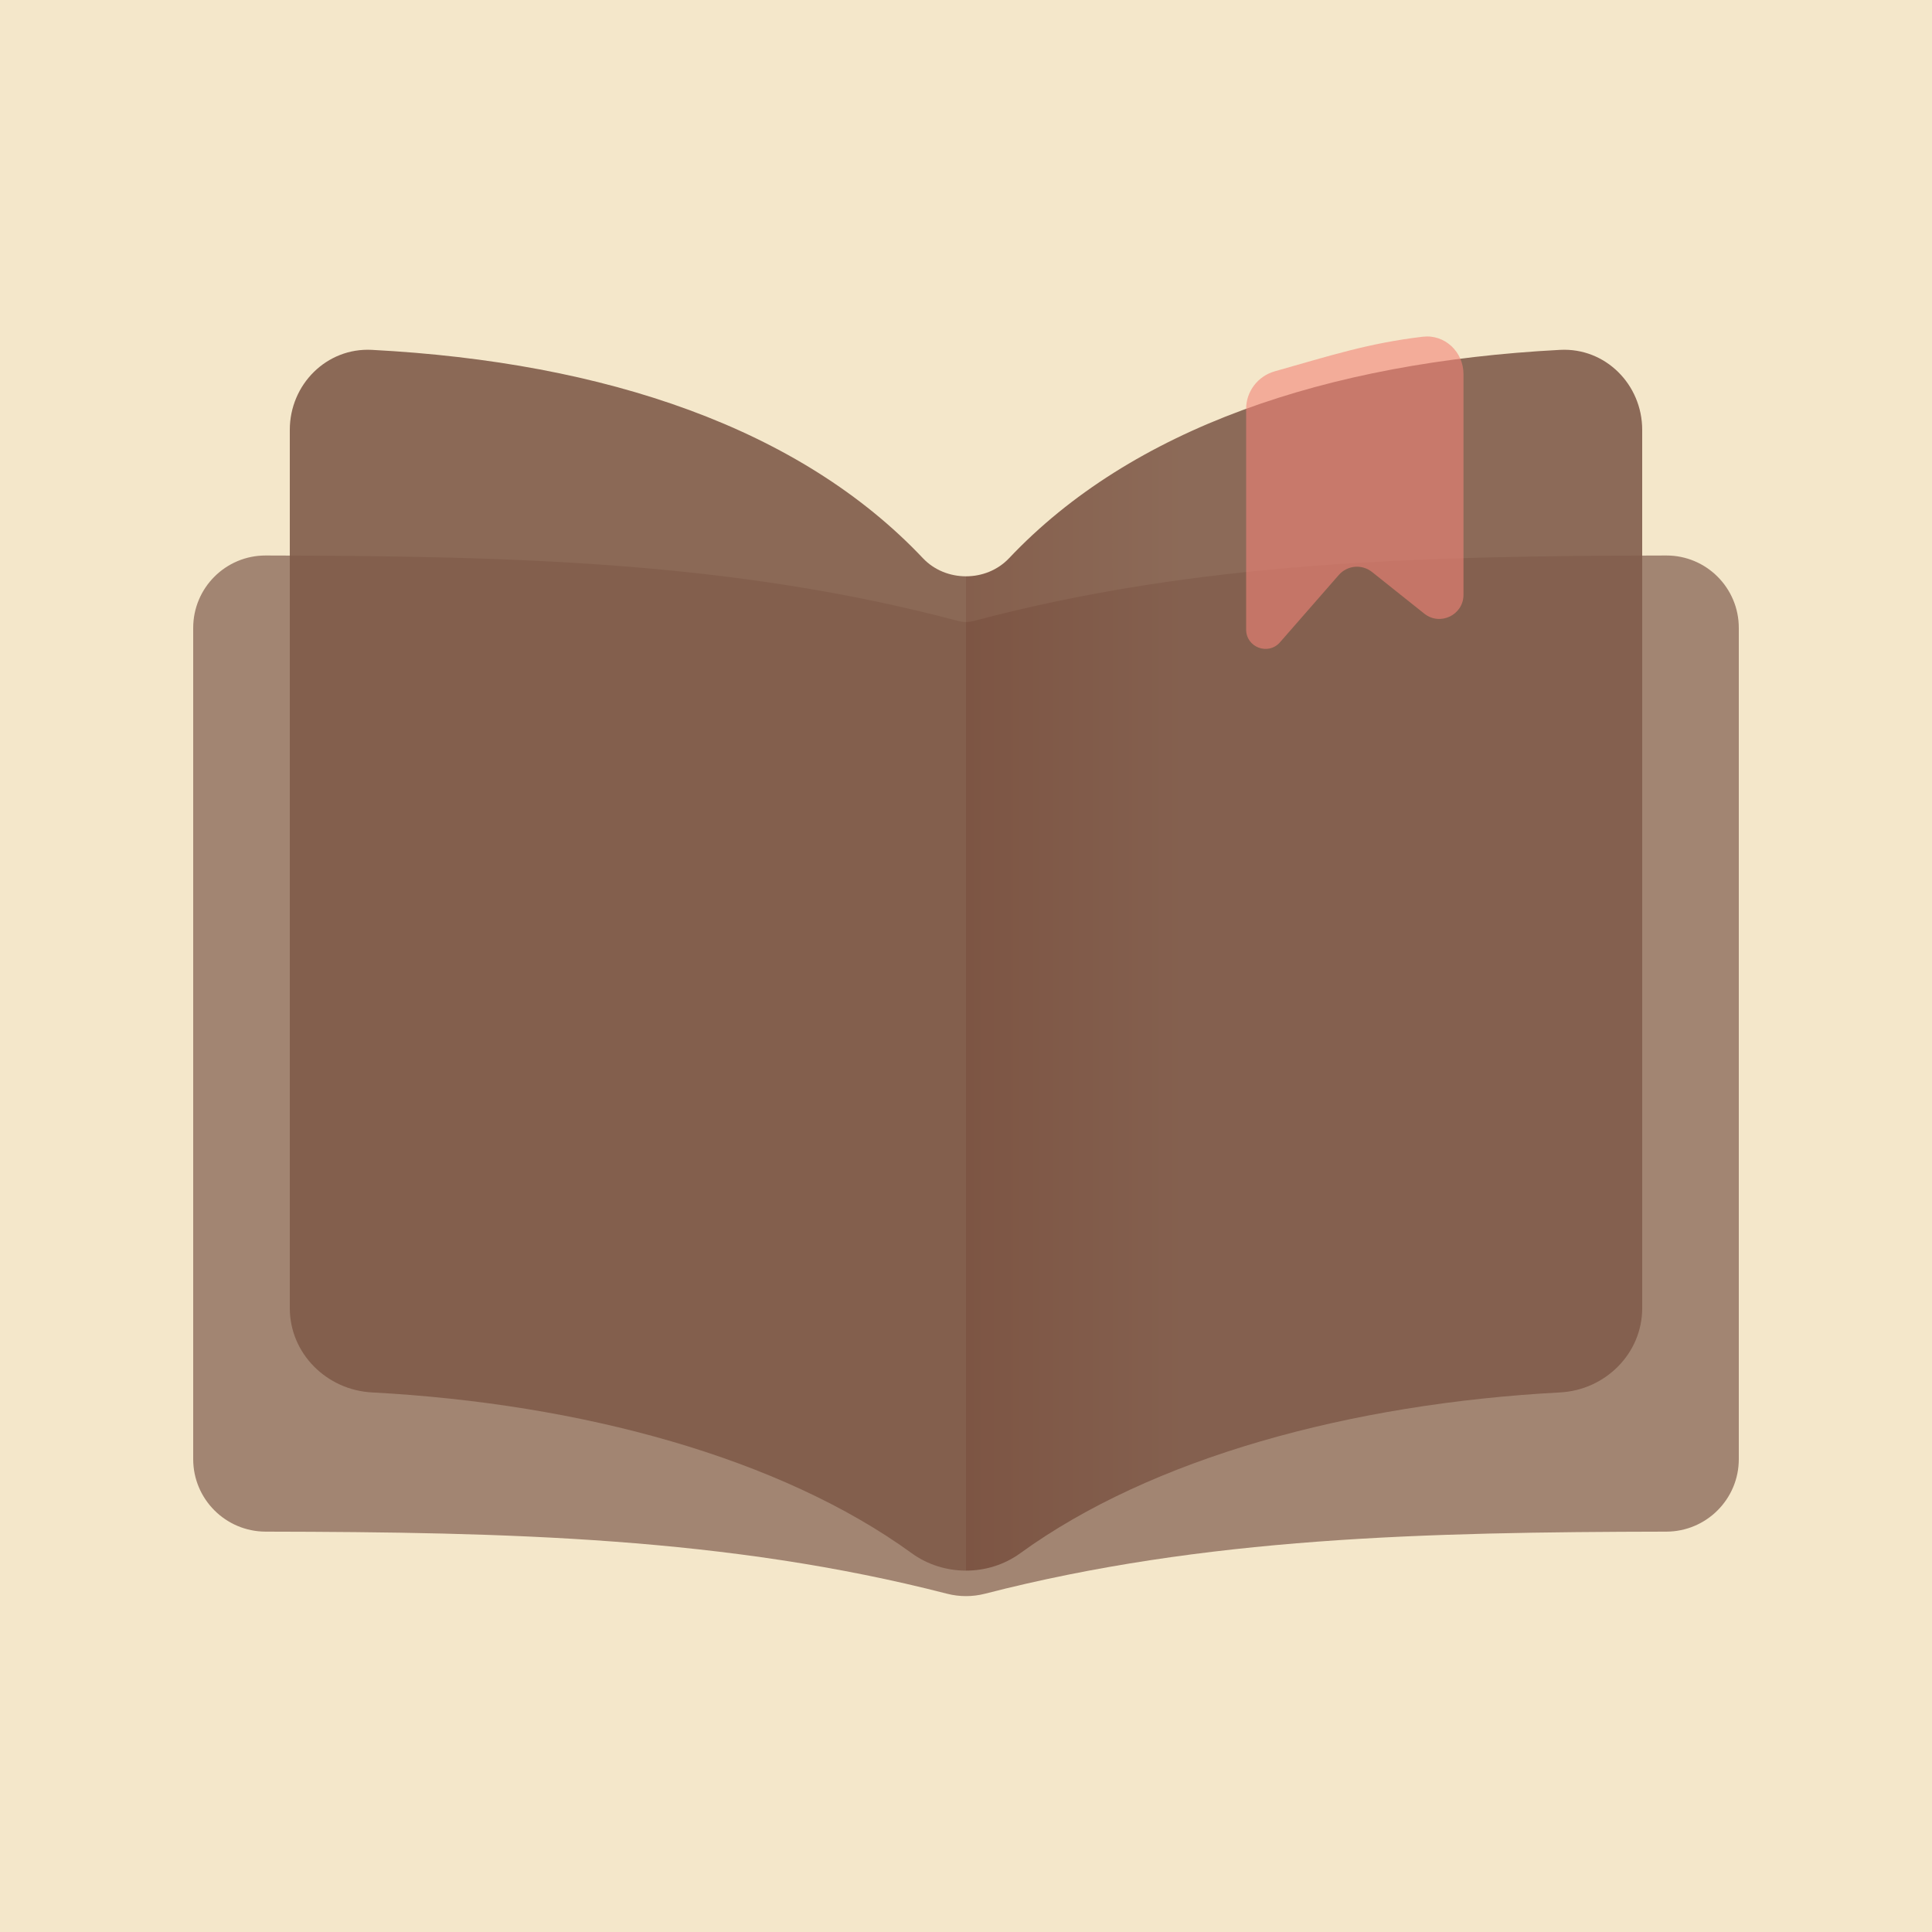
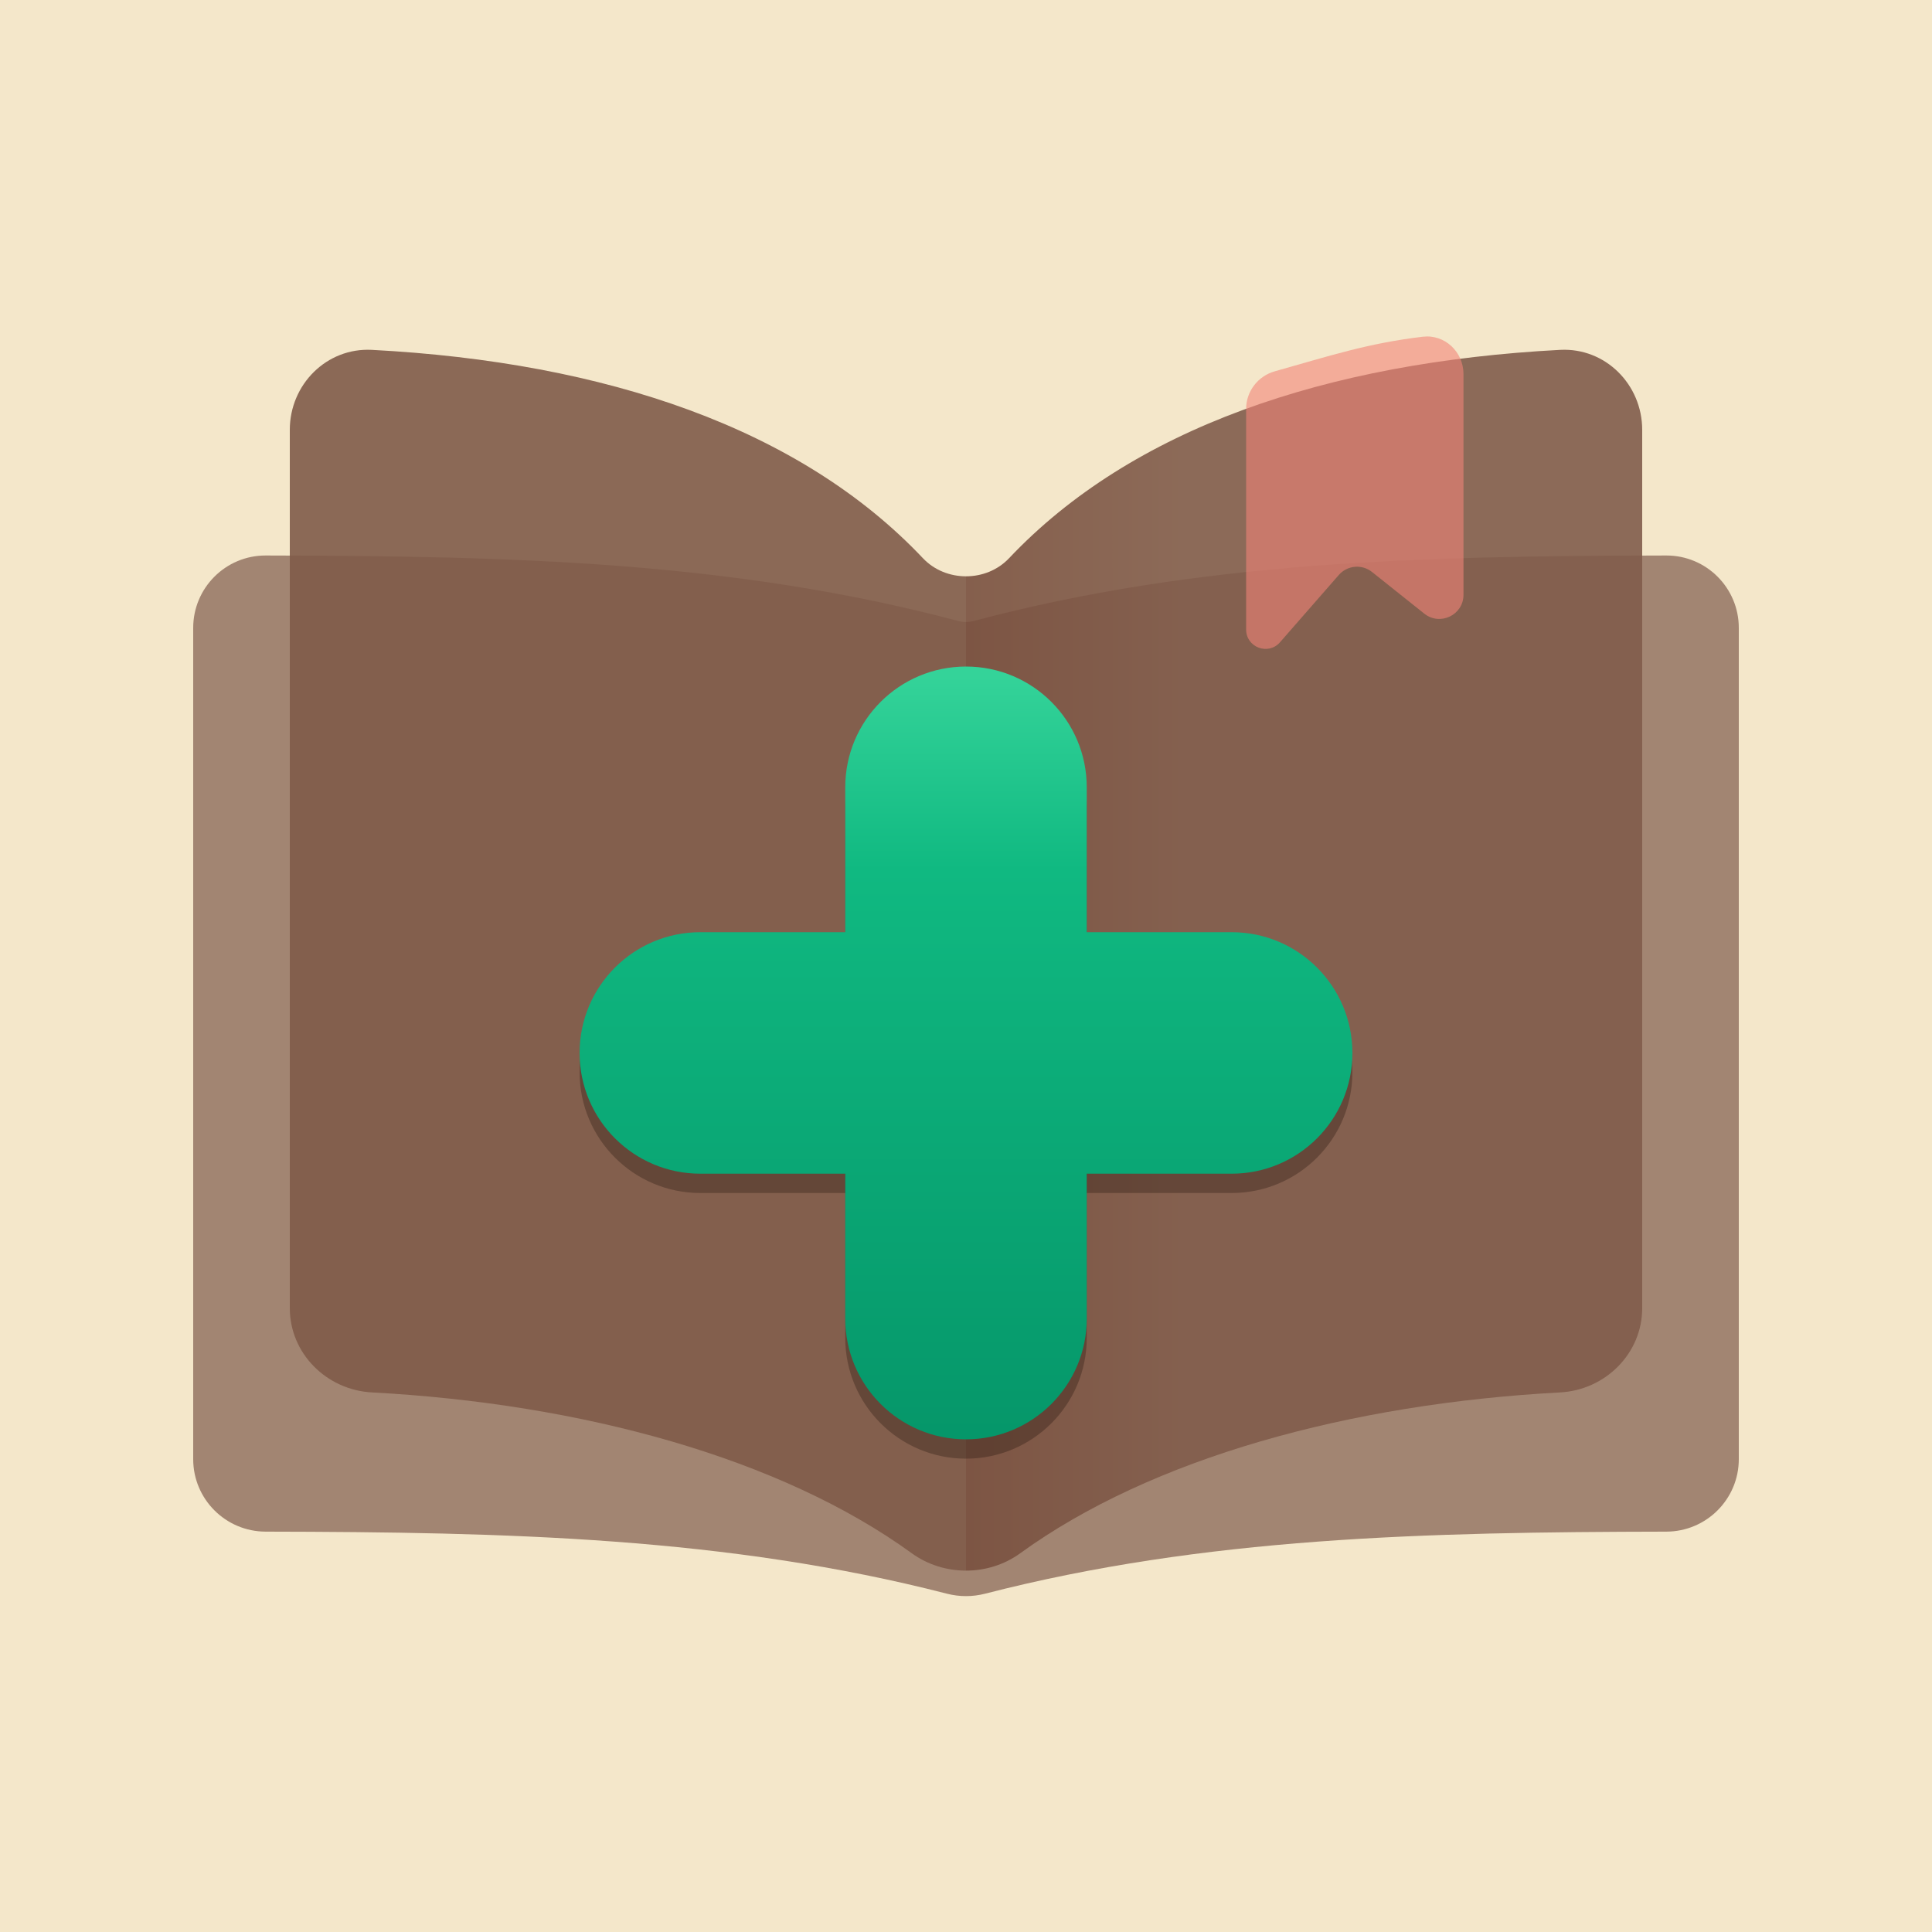
<svg xmlns="http://www.w3.org/2000/svg" width="400" height="400" viewBox="0 0 400 400" fill="none">
  <rect width="400" height="400" fill="#F4E7CA" />
  <path d="M40 130V302.099C40 310.384 46.718 317.093 55.003 317.109C105.025 317.203 150.583 318.258 196.068 329.962C198.646 330.625 201.353 330.625 203.931 329.962C249.415 318.258 294.975 317.203 344.997 317.109C353.282 317.093 360 310.384 360 302.099V130C360 121.716 353.281 114.994 344.997 115.01C294.063 115.108 248.139 116.21 201.573 128.578C200.544 128.851 199.456 128.851 198.427 128.578C151.861 116.21 105.937 115.108 55.003 115.01C46.719 114.994 40 121.716 40 130Z" fill="#7B5647" fill-opacity="0.67" />
  <mask id="mask0_20_61" style="mask-type:alpha" maskUnits="userSpaceOnUse" x="60" y="72" width="280" height="254">
    <path d="M340 89V270.833C340 280.222 332.382 287.784 323.006 288.285C279.539 290.608 238.41 301.862 211.216 321.591C204.62 326.377 195.38 326.377 188.784 321.591C161.59 301.862 120.461 290.608 76.994 288.285C67.618 287.784 60 280.222 60 270.833V89C60 79.611 67.618 71.944 76.994 72.436C125.544 74.985 165.75 88.765 191.081 115.57C195.805 120.569 204.195 120.569 208.919 115.57C234.25 88.765 274.456 74.985 323.006 72.436C332.382 71.944 340 79.611 340 89Z" fill="#AE7A63" />
  </mask>
  <g mask="url(#mask0_20_61)">
    <path d="M351 59V293.167C290.47 293.167 231.413 309.122 200 340V118.041C228.718 77.44 283.545 59 351 59Z" fill="url(#paint0_linear_20_61)" fill-opacity="0.9" />
    <path d="M47 59V293.167C108.331 293.167 168.171 309.122 200 340V118.041C170.902 77.44 115.349 59 47 59Z" fill="#805B4A" fill-opacity="0.9" />
  </g>
  <path d="M294.578 69.715C283.233 71.057 275.342 73.664 263.936 76.873C260.445 77.855 258 81.025 258 84.651V130.342C258 134.037 262.581 135.757 265.012 132.974L277.183 119.044C278.943 117.03 281.975 116.757 284.065 118.424L294.883 127.048C298.158 129.659 303 127.326 303 123.138V77.45C303 72.86 299.137 69.176 294.578 69.715Z" fill="#F38478" fill-opacity="0.59" />
+   <rect x="175.0" y="142.0" width="50" height="160" rx="25.0" fill="#1C0E07" fill-opacity="0.3" />
+   <rect x="120.0" y="197.0" width="160" height="50" rx="25.0" fill="#1C0E07" fill-opacity="0.3" />
+   <rect x="175.0" y="138.0" width="50" height="160" rx="25.0" fill="url(#greenCrossGrad)" />
+   <rect x="120.0" y="193.0" width="160" height="50" rx="25.0" fill="url(#greenCrossGrad)" />
  <defs>
    <linearGradient id="paint0_linear_20_61" x1="351" y1="199.5" x2="200" y2="199.5" gradientUnits="userSpaceOnUse">
      <stop stop-color="#805B4A" />
      <stop offset="0.707" stop-color="#805B4A" />
      <stop offset="1" stop-color="#784F3E" />
    </linearGradient>
+     <linearGradient id="greenCrossGrad" x1="200" y1="140" x2="200" y2="300" gradientUnits="userSpaceOnUse">
+       <stop stop-color="#34D399" />
+       <stop offset="0.25" stop-color="#10B981" />
+       <stop offset="1" stop-color="#059669" />
+     </linearGradient>
  </defs>
</svg>
